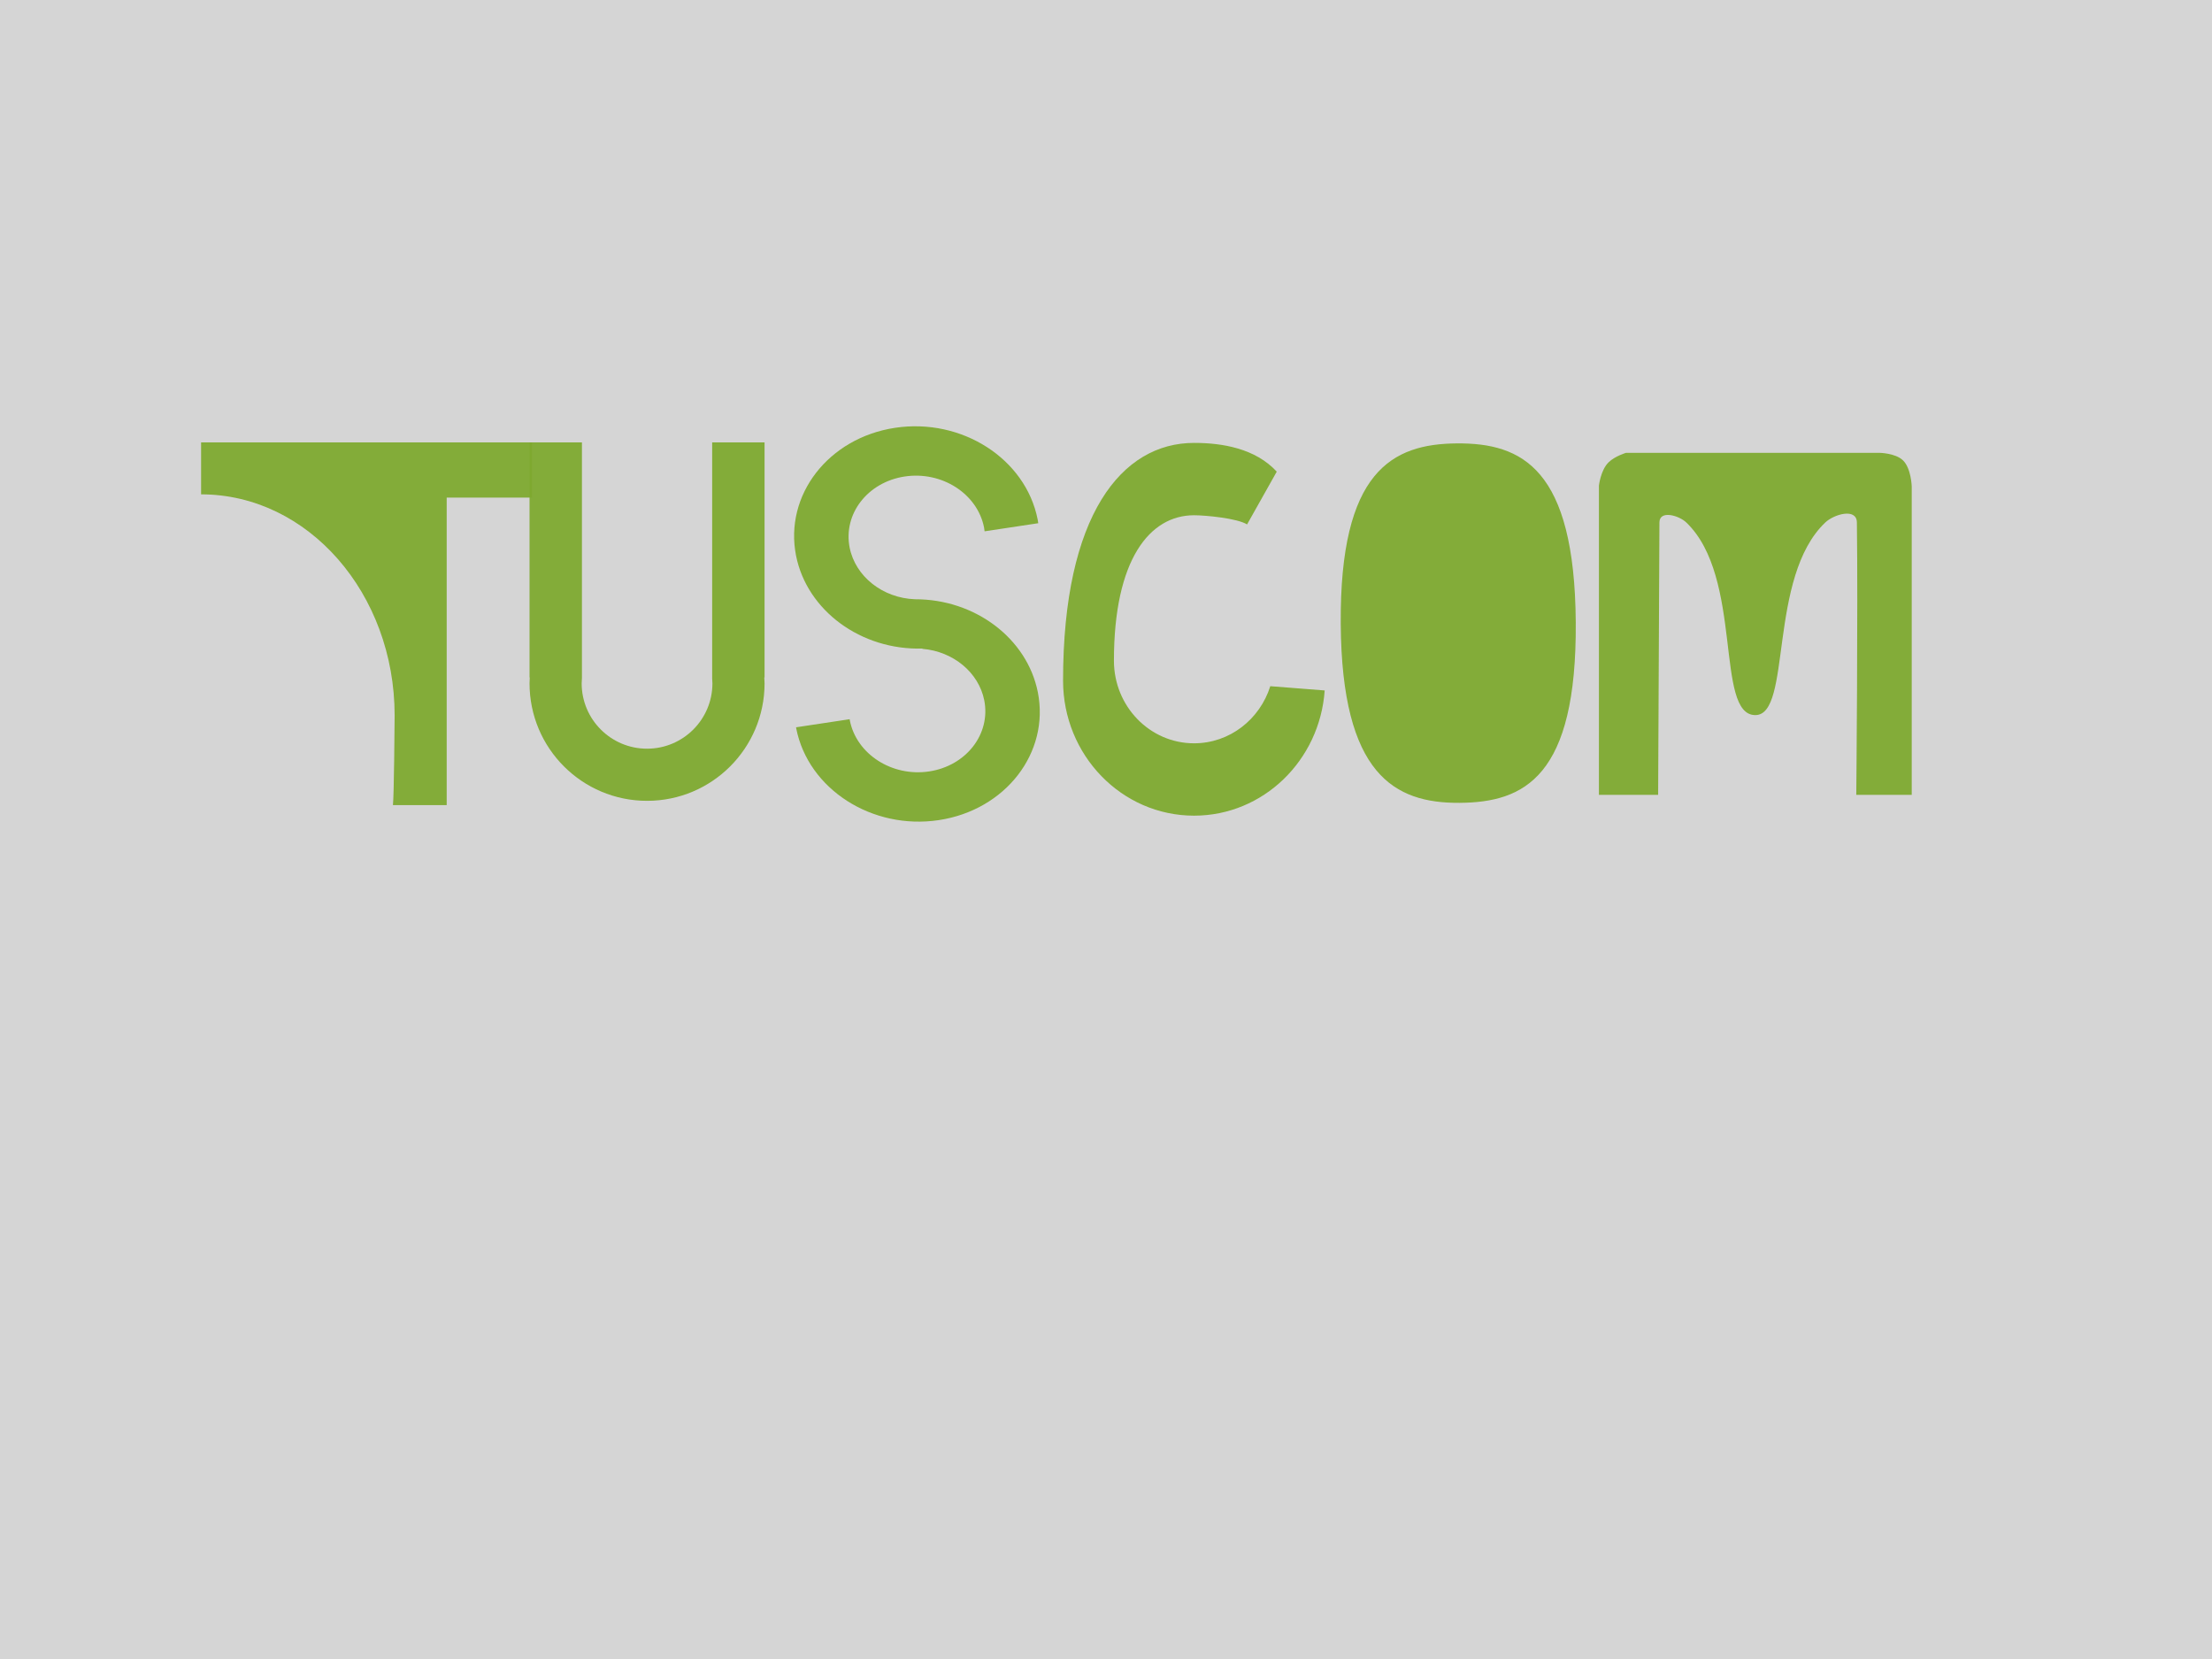
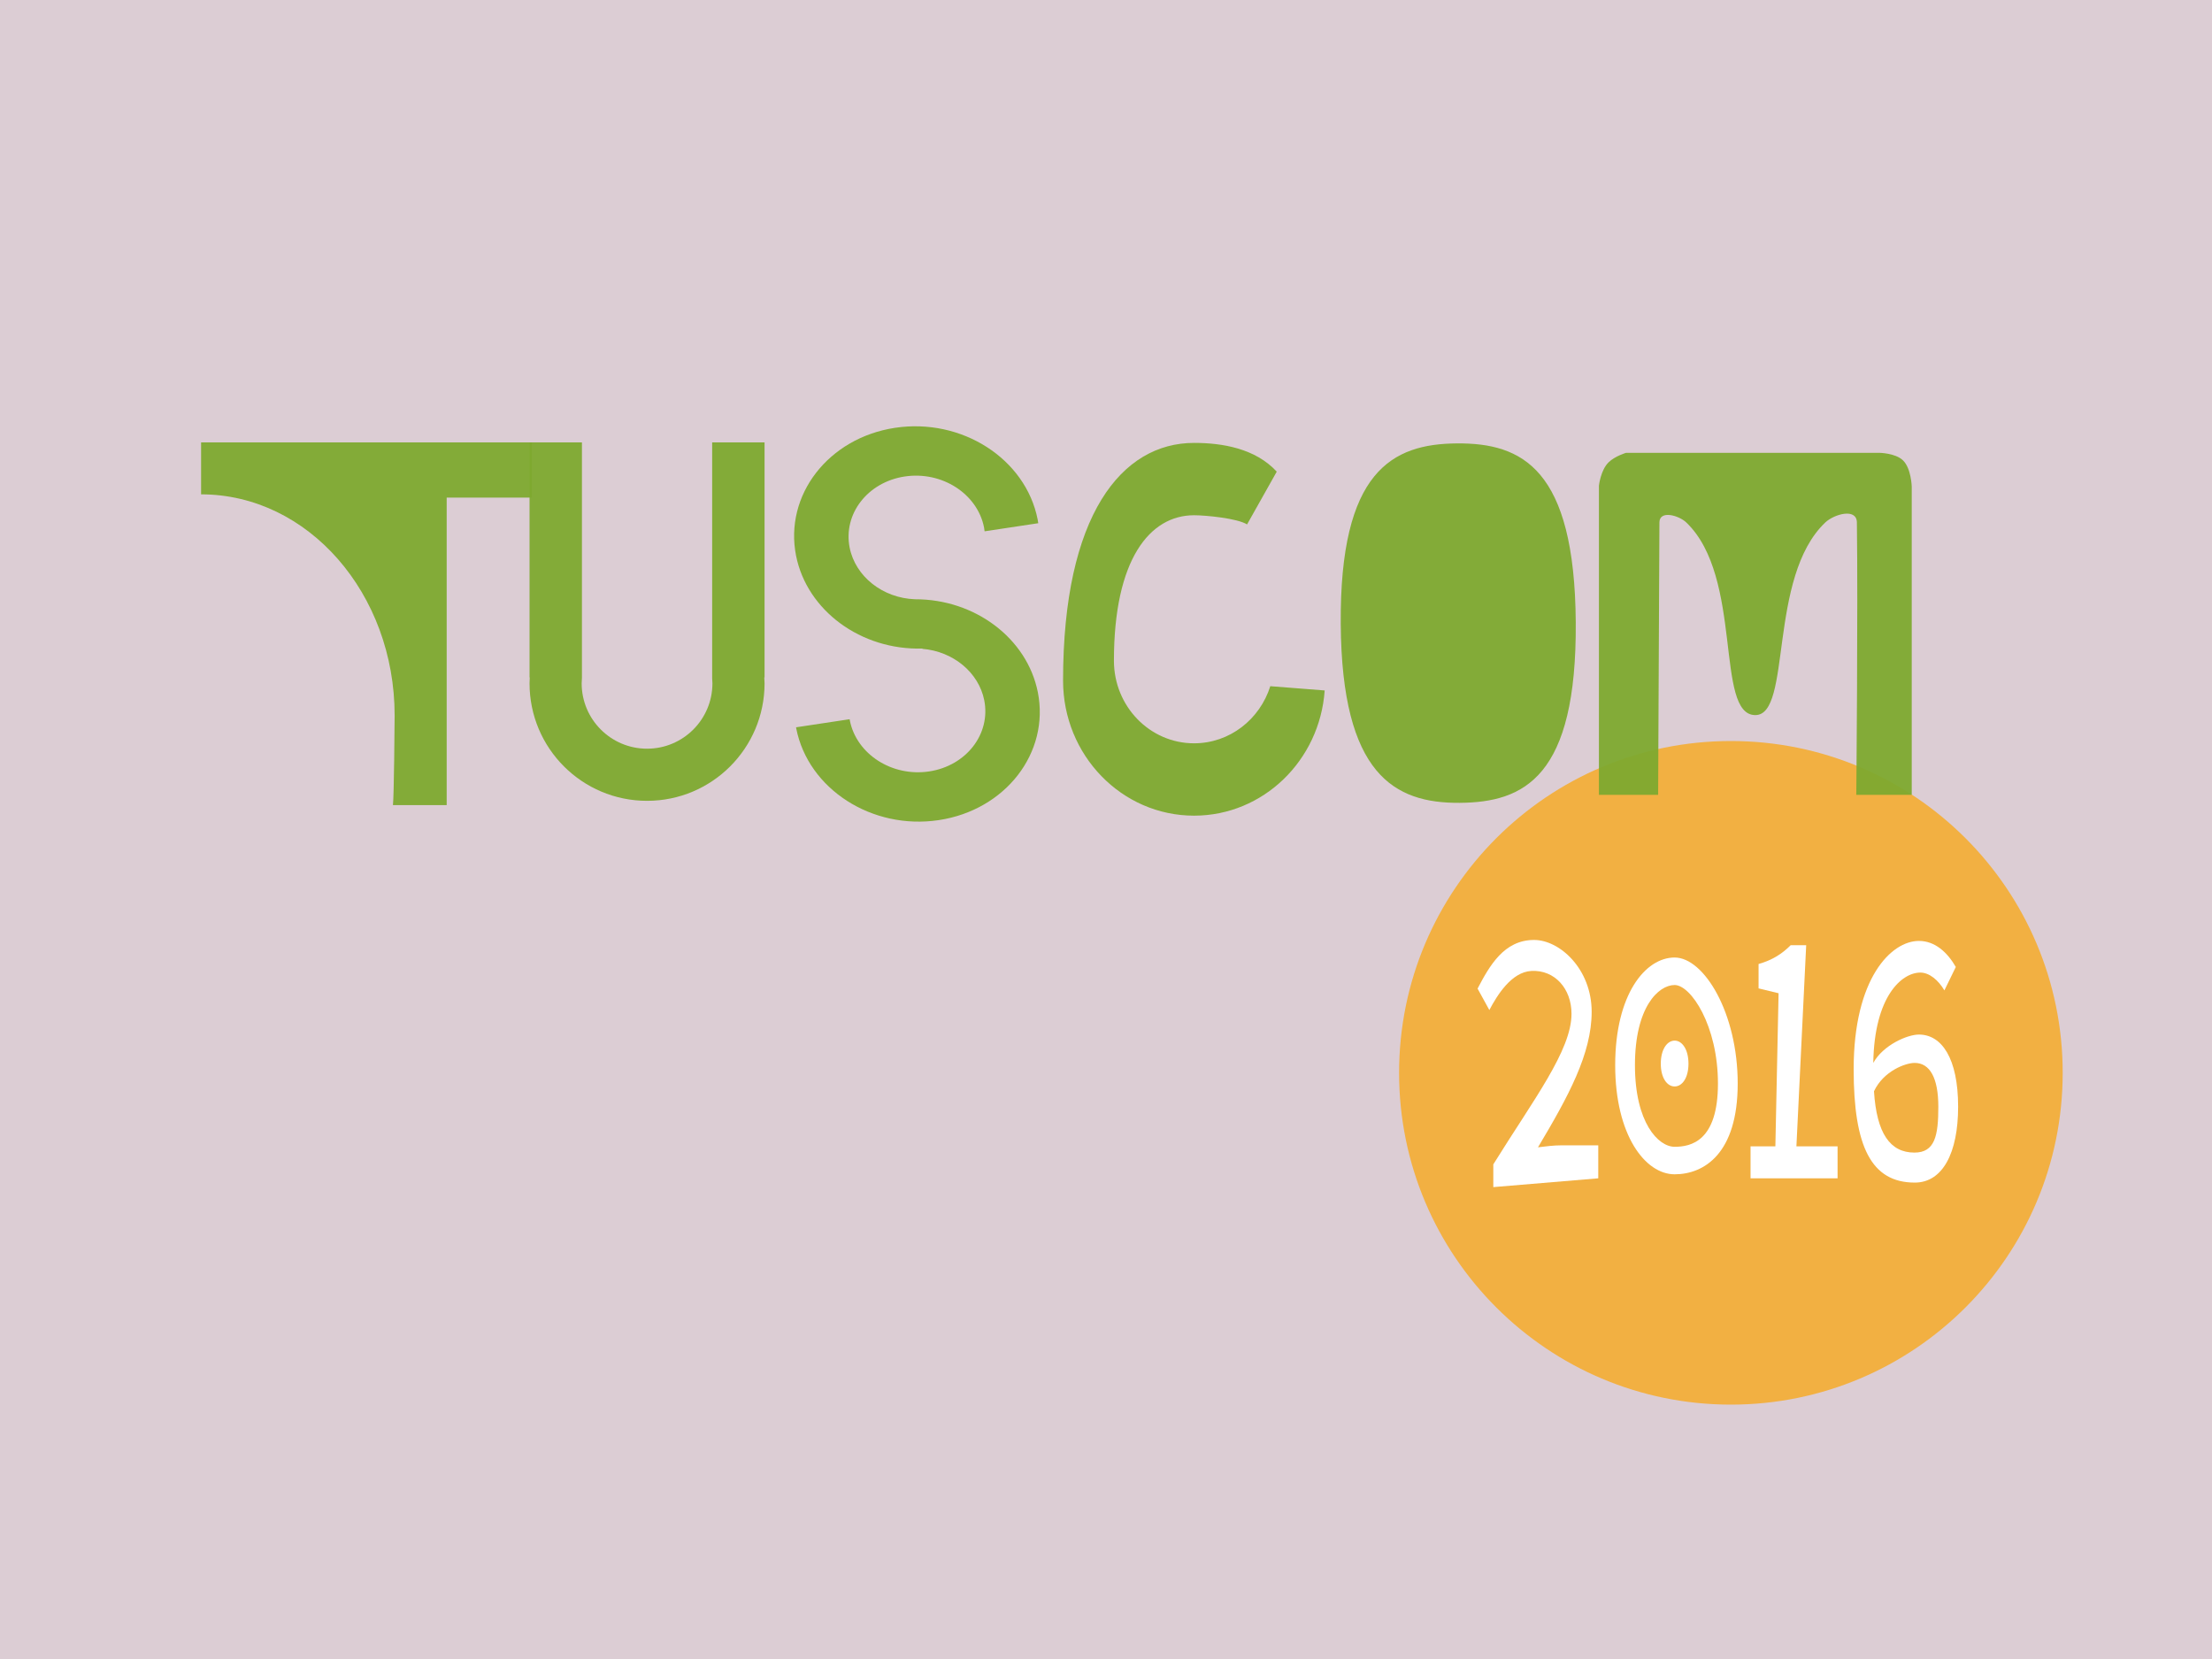
<svg xmlns="http://www.w3.org/2000/svg" width="800" height="600" id="svg4138" version="1.1" viewBox="0 0 800 600">
  <defs id="defs4140" />
  <g id="g4159">
    <rect y="-60.654" x="-145.848" height="1141.308" width="1559.697" id="rect4161" style="fill:#dccdd4;fill-opacity:1;stroke:none;stroke-width:20;stroke-linecap:round;stroke-linejoin:round;stroke-miterlimit:4;stroke-dasharray:none;stroke-opacity:1" />
  </g>
-   <g id="layer1" style="display:inline">
+   <g id="layer1" style="display:none">
    <rect style="fill:#cfbbb7;fill-opacity:1;stroke:none;stroke-width:20;stroke-linecap:round;stroke-linejoin:round;stroke-miterlimit:4;stroke-dasharray:none;stroke-opacity:1" id="rect4141-8" width="1559.697" height="1141.308" x="-145.848" y="-60.654" />
  </g>
-   <g id="layer3" style="display:inline">
-     <rect style="fill:#d5d5d5;fill-opacity:1;stroke:none;stroke-width:20;stroke-linecap:round;stroke-linejoin:round;stroke-miterlimit:4;stroke-dasharray:none;stroke-opacity:1" id="rect4141" width="1559.697" height="1141.308" x="-145.664" y="-22.254" />
+   <g id="layer3" style="display:none">
+     <rect style="fill:#d5d5d5;fill-opacity:1;stroke:none;stroke-width:20;stroke-linecap:round;stroke-linejoin:round;stroke-miterlimit:4;stroke-dasharray:none;stroke-opacity:1" id="rect4141" width="1559.697" height="1141.308" x="-225.664" y="-110.254" />
+   </g>
+   <g id="layer6">
+     <circle style="fill:#f2b042;fill-opacity:1;stroke:none;stroke-width:20;stroke-linecap:round;stroke-linejoin:round;stroke-miterlimit:4;stroke-dasharray:none;stroke-opacity:1" id="path4231" cx="626" cy="388" r="120" />
+     <g transform="matrix(1.612451,0,0,2.980967,-696.3844,-392.579)" style="font-style:normal;font-weight:normal;font-size:40px;line-height:125%;font-family:sans-serif;letter-spacing:0px;word-spacing:0px;fill:#000000;fill-opacity:1;stroke:none;stroke-width:1px;stroke-linecap:butt;stroke-linejoin:miter;stroke-opacity:1" id="flowRoot4233">
+       <path d="m 766.821,275.72 23.539,-1.067 0,-4 -8.32,0 c -1.6,0 -3.52,0.12 -5.2,0.24 6.84,-6.2 12.04,-11.36 12.04,-16.44 0,-5.2 -7.159,-8.719 -12.919,-8.719 -6.751,0 -9.99,3.142 -12.67,5.902 l 2.64,2.6 c 1.72,-1.76 4.931,-4.614 9.43,-4.742 5.245,-0.15 8.999,2.159 8.999,5.199 0,4.44 -8.539,10.427 -17.539,18.267 z" style="font-style:normal;font-variant:normal;font-weight:500;font-stretch:normal;font-family:'Source Han Code JP';-inkscape-font-specification:'Source Han Code JP Medium';fill:#ffffff;fill-opacity:1" id="path4246" />
+       <path d="m 807.49,274.166 c 6.583,0 14.146,-2.502 14.146,-11.006 0,-8.576 -7.563,-15.295 -14.146,-15.295 -6.583,0 -13.332,4.485 -13.332,13.061 0,8.504 6.749,13.24 13.332,13.24 z m 0,-22.964 c 3.643,0 9.716,4.925 9.716,11.958 0,6.997 -6.073,7.669 -9.716,7.669 -3.643,0 -8.902,-2.906 -8.902,-9.903 0,-7.033 5.259,-9.724 8.902,-9.724 z m 0,12.307 c 1.697,0 3.105,-1.041 3.105,-2.763 0,-1.722 -1.408,-2.799 -3.105,-2.799 -1.697,0 -3.105,1.076 -3.105,2.799 0,1.722 1.408,2.763 3.105,2.763 z" style="font-style:normal;font-variant:normal;font-weight:500;font-stretch:normal;font-family:'Source Han Code JP';-inkscape-font-specification:'Source Han Code JP Medium';fill:#ffffff;fill-opacity:1" id="path4248" />
+       <path d="m 834.805,270.772 2.193,-24.4 -3.48,0 c -1.92,1.04 -4.08,1.8 -7.2,2.28 l 0,2.96 4.487,0.587 -0.72,18.573 -5.567,0 0,3.88 19.52,0 0,-3.88 z" style="font-style:normal;font-variant:normal;font-weight:500;font-stretch:normal;font-family:'Source Han Code JP';-inkscape-font-specification:'Source Han Code JP Medium';fill:#ffffff;fill-opacity:1" id="path4250" />
+       <path d="m 861.276,271.532 c -5.453,0 -8.471,-2.32 -9.071,-7.44 2.16,-2.48 7.111,-3.44 9.111,-3.44 3.4,0 5.32,1.8 5.32,5.32 0,3.52 -0.772,5.56 -5.36,5.56 z m 9.28,-22.52 c -1.88,-1.76 -4.64,-3.16 -8.28,-3.16 -6.2,0 -14.631,4.52 -14.631,15.56 0,9.4 3.95,13.76 13.711,13.76 6.245,0 9.72,-3.6 9.72,-9.2 0,-5.88 -3.68,-8.76 -8.8,-8.76 -2.6,0 -8.031,1.28 -10.231,3.44 0.24,-8.12 6.431,-10.96 10.551,-10.96 2.04,0 4.04,0.92 5.4,2.16 z" style="font-style:normal;font-variant:normal;font-weight:500;font-stretch:normal;font-family:'Source Han Code JP';-inkscape-font-specification:'Source Han Code JP Medium';fill:#ffffff;fill-opacity:1" id="path4252" />
+     </g>
+   </g>
+   <g id="layer5">
+     <flowRoot xml:space="preserve" id="flowRoot4222" style="font-style:normal;font-weight:normal;font-size:40px;line-height:125%;font-family:sans-serif;letter-spacing:0px;word-spacing:0px;fill:#f2b042;fill-opacity:1;stroke:none;stroke-width:1px;stroke-linecap:butt;stroke-linejoin:miter;stroke-opacity:1;" transform="matrix(1.410663,0,0,1.410663,-8.296768,-102.7452)">
+       <flowRegion id="flowRegion4224">
+         <rect id="rect4226" width="527" height="148" x="80" y="300" style="fill:#f2b042;fill-opacity:1;" />
+       </flowRegion>
+       <flowPara id="flowPara4228" style="font-style:normal;font-variant:normal;font-weight:normal;font-stretch:normal;font-size:90px;font-family:Nasu;-inkscape-font-specification:Nasu;fill:#f2b042;fill-opacity:1;">理大祭</flowPara>
+     </flowRoot>
  </g>
  <g id="layer2" style="display:inline">
    <path style="fill:#7da92f;fill-opacity:0.941;stroke:none;stroke-width:20;stroke-linecap:round;stroke-linejoin:round;stroke-miterlimit:4;stroke-dasharray:none;stroke-opacity:1" d="m 72.728,160 0,18.787 c 38.66,0 70,35.817 70,80 -0.022,3.345 -0.227,29.076 -0.615,32.392 l 19.438,0 0,-111.214 30.807,0 0,-19.964 z" id="rect4689" />
    <path style="fill:#7da92f;fill-opacity:0.941;stroke:none;stroke-width:20;stroke-linecap:round;stroke-linejoin:round;stroke-miterlimit:4;stroke-dasharray:none;stroke-opacity:1" d="m 191.515,160 0,85 0.076,0 a 42.5,42.5 0 0 0 -0.076,2.131 42.5,42.5 0 0 0 42.5,42.5 42.5,42.5 0 0 0 42.5,-42.5 A 42.5,42.5 0 0 0 276.407,245 l 0.107,0 0,-85 -18.951,0 0,85.109 -0.012,0 a 23.644,23.644 0 0 1 0.107,2.021 23.644,23.644 0 0 1 -23.645,23.645 23.644,23.644 0 0 1 -23.645,-23.645 23.644,23.644 0 0 1 0.1,-2.021 l -0.002,0 0,-85.109 -18.953,0 z" id="path4734" />
    <path style="fill:#7da92f;fill-opacity:0.941;stroke:none;stroke-width:20;stroke-linecap:round;stroke-linejoin:round;stroke-miterlimit:4;stroke-dasharray:none;stroke-opacity:1" d="m 323.715,154.723 a 44.405,40.21 3.998 0 0 -35.805,46.279 44.405,40.21 3.998 0 0 45.667,33.555 l 0.02,0.1 a 24.704,22.37 3.998 0 1 22.368,18.592 24.704,22.37 3.998 0 1 -19.92,25.747 24.704,22.37 3.998 0 1 -28.684,-18.413 24.704,22.37 3.998 0 1 -0.067,-0.471 l -19.387,2.925 a 44.405,40.21 3.998 0 0 0.075,0.47 44.405,40.21 3.998 0 0 51.557,33.097 44.405,40.21 3.998 0 0 35.805,-46.279 44.405,40.21 3.998 0 0 -44.426,-33.594 24.704,22.37 3.998 0 1 -23.627,-18.654 24.704,22.37 3.998 0 1 19.918,-25.747 24.704,22.37 3.998 0 1 28.684,18.413 24.704,22.37 3.998 0 1 0.2,1.413 l 19.404,-2.928 a 44.405,40.21 3.998 0 0 -0.224,-1.409 44.405,40.21 3.998 0 0 -51.557,-33.097 z" id="path4734-7-5" />
    <path style="fill:#7da92f;fill-opacity:0.941;stroke:none;stroke-width:20;stroke-linecap:round;stroke-linejoin:round;stroke-miterlimit:4;stroke-dasharray:none;stroke-opacity:1" d="m 569.894,225.061 c 0.395,55.912 -18.568,65.133 -42.04,65.298 -23.472,0.166 -42.573,-10.158 -42.958,-64.698 -0.39,-55.248 18.568,-65.133 42.04,-65.298 23.472,-0.166 42.565,9.002 42.958,64.698 z" id="path4734-7-6" />
    <path style="fill:#7da92f;fill-opacity:0.941;stroke:none;stroke-width:20;stroke-linecap:round;stroke-linejoin:round;stroke-miterlimit:4;stroke-dasharray:none;stroke-opacity:1" d="m 431.85,160.18 c -26.165,0 -47.377,26.047 -47.377,85.991 0,26.965 21.212,48.824 47.377,48.824 25.009,0 45.477,-19.974 47.238,-45.285 l -19.668,-1.54 c -3.769,11.986 -14.684,20.656 -27.57,20.656 -16.007,0 -28.984,-13.374 -28.984,-29.871 0,-36.672 12.977,-52.606 28.984,-52.606 4.153,0 15.599,1.084 19.17,3.313 l 10.734,-19.083 c -7.738,-8.407 -19.689,-10.399 -29.904,-10.399 z" id="path4175" />
    <path style="fill:#7da92f;fill-opacity:0.941;stroke:none;stroke-width:20;stroke-linecap:round;stroke-linejoin:round;stroke-miterlimit:4;stroke-dasharray:none;stroke-opacity:1" d="m 581.807,167.164 c 2.315,-2.225 6.287,-3.398 6.287,-3.398 l 46.746,0 44.695,0 c 0,0 5.893,0.029 8.692,2.719 3,2.883 3.182,9.515 3.182,9.515 l 0,111.46 -20.059,0 c 0,0 0.642,-67.572 0.217,-98.518 -0.073,-5.344 -8.252,-2.984 -11.407,0 -20.924,19.791 -12.003,69.683 -25.319,69.683 -14.719,0 -4.195,-49.836 -24.989,-69.683 -2.674,-2.552 -9.677,-4.544 -9.698,0 -0.164,36.119 -0.467,98.518 -0.467,98.518 l -21.415,0 0,-111.8 c 0,0 0.619,-5.692 3.536,-8.495 z" id="rect4213" />
  </g>
  <g id="layer4" style="display:none">
    <circle style="display:inline;fill:#cb6285;fill-opacity:1;stroke:none;stroke-width:20;stroke-linecap:round;stroke-linejoin:round;stroke-miterlimit:4;stroke-dasharray:none;stroke-opacity:1" id="path4734-7" cx="344.606" cy="383.497" r="42.5" />
    <circle style="display:inline;fill:#a02c2c;fill-opacity:1;stroke:none;stroke-width:20;stroke-linecap:round;stroke-linejoin:round;stroke-miterlimit:4;stroke-dasharray:none;stroke-opacity:1" id="path4734-2-3" cx="425.022" cy="384.978" r="23.644" />
  </g>
</svg>
